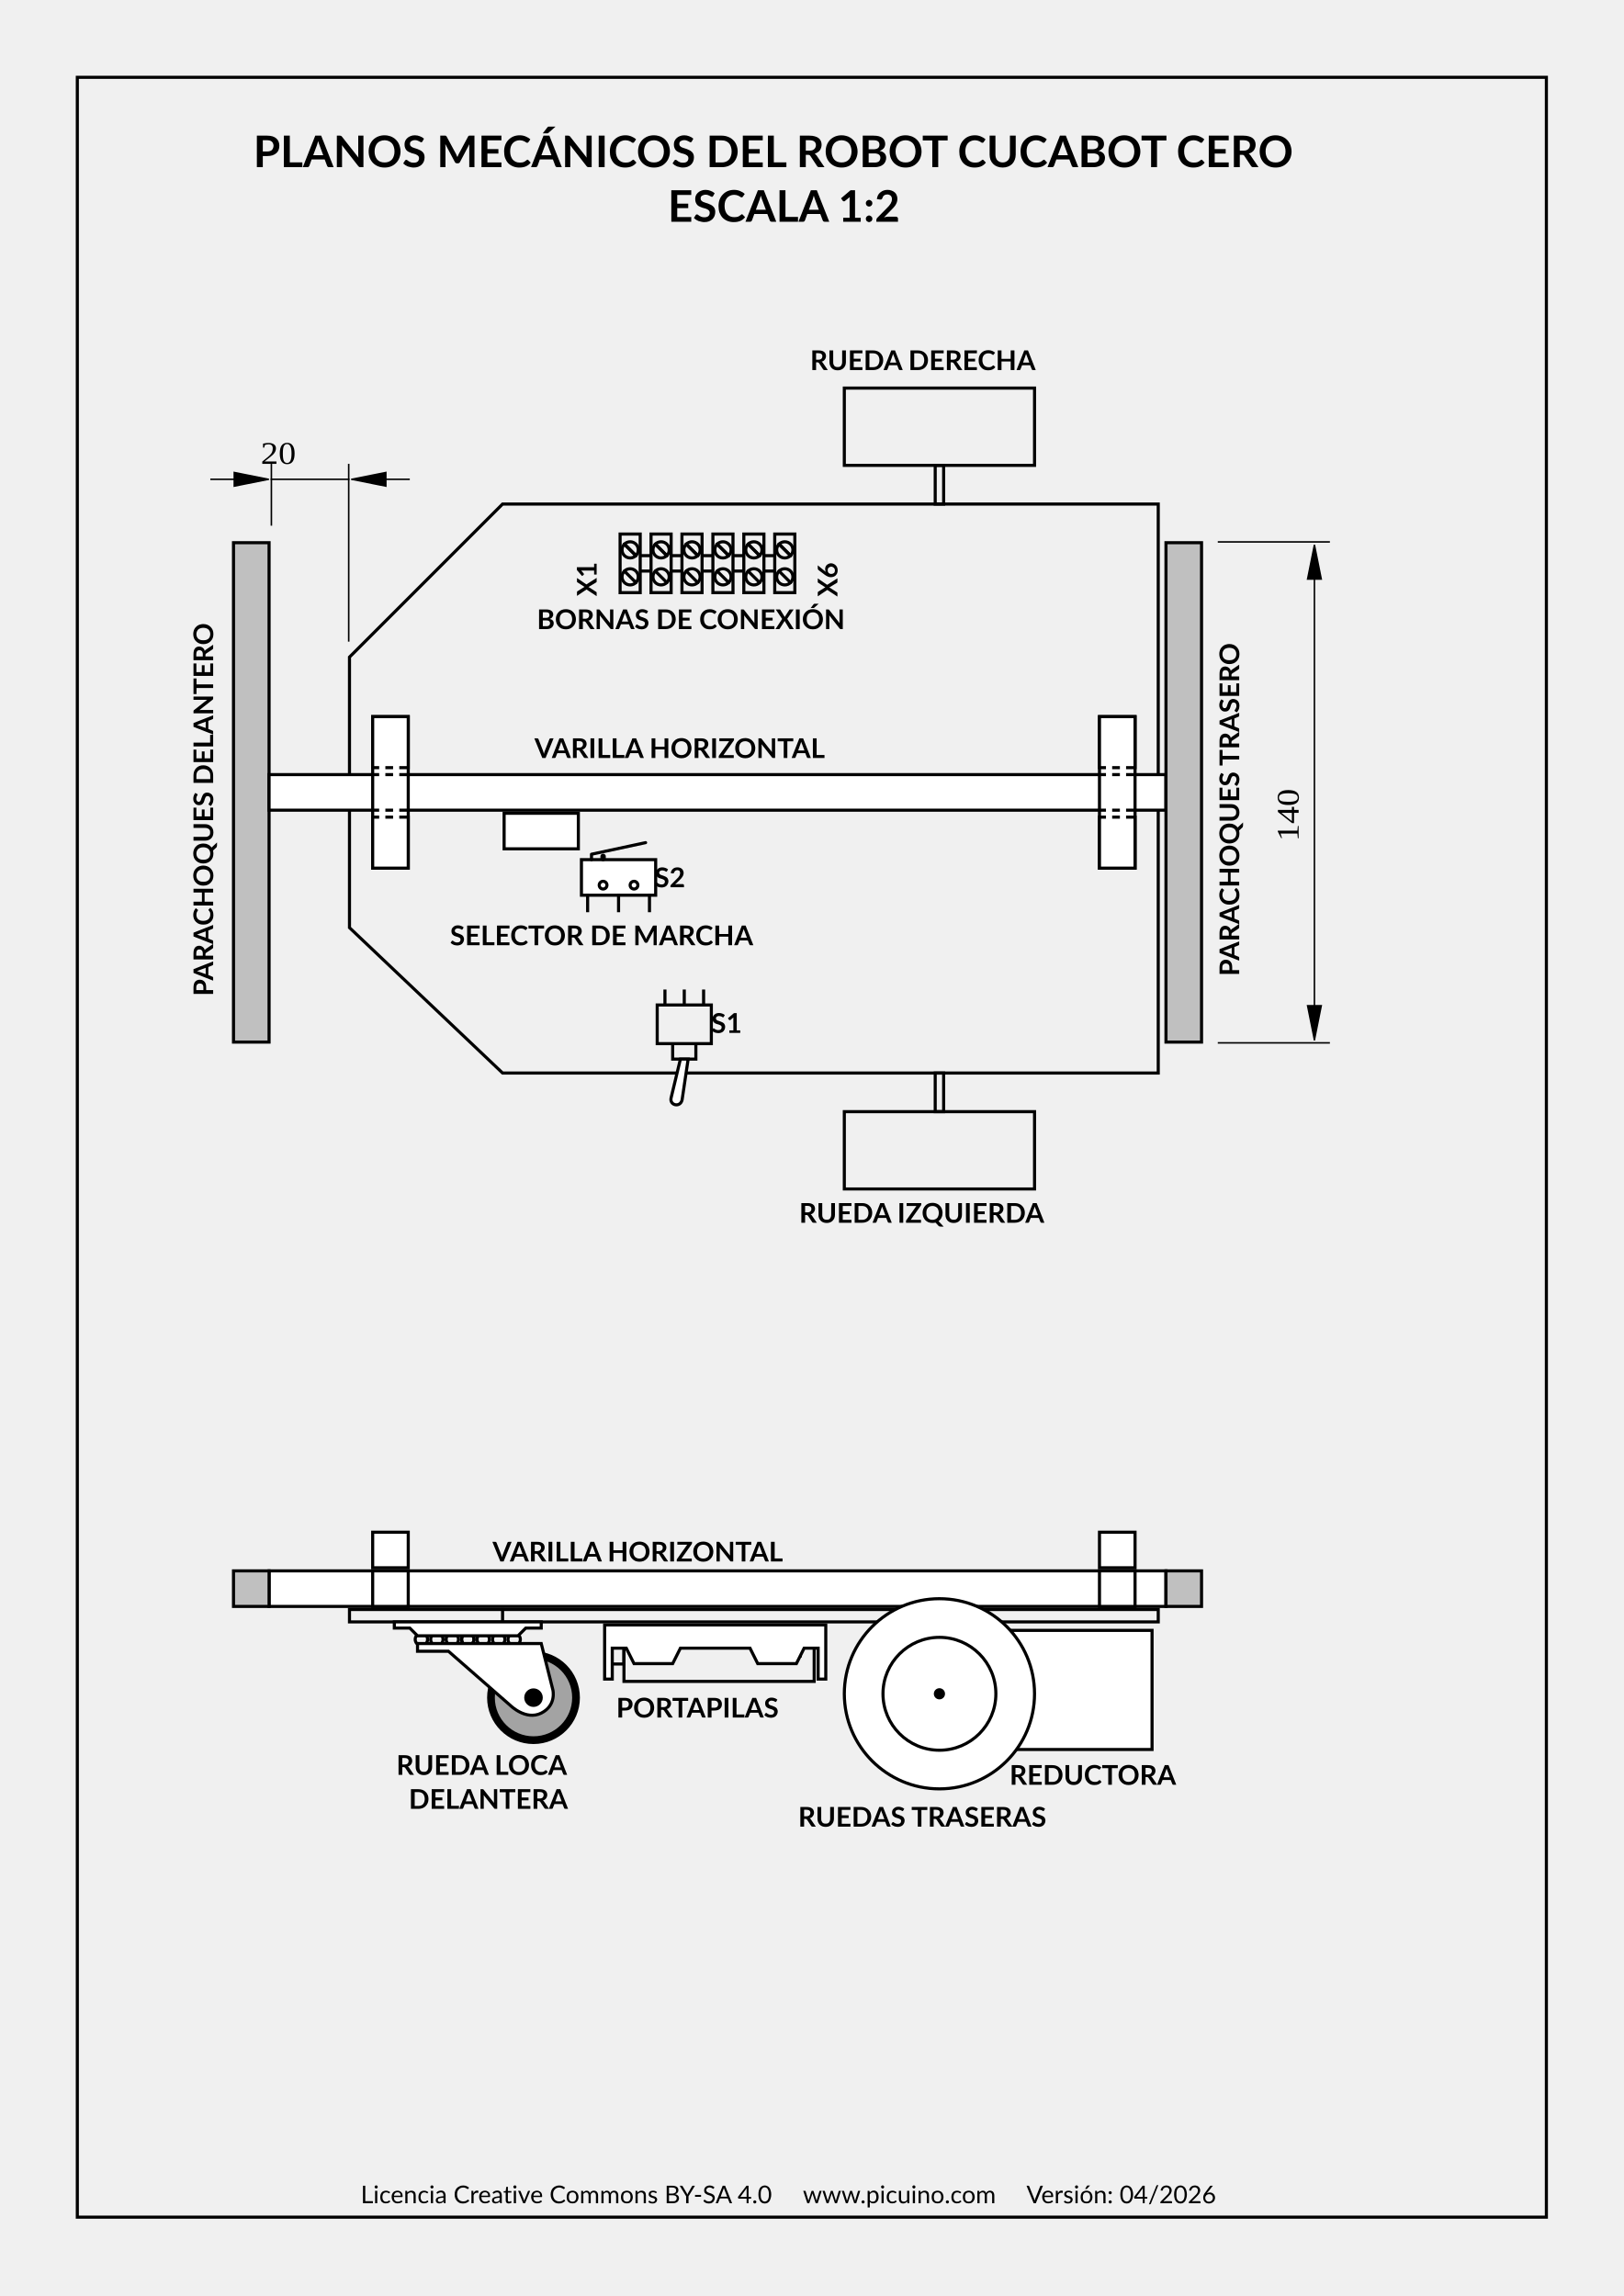
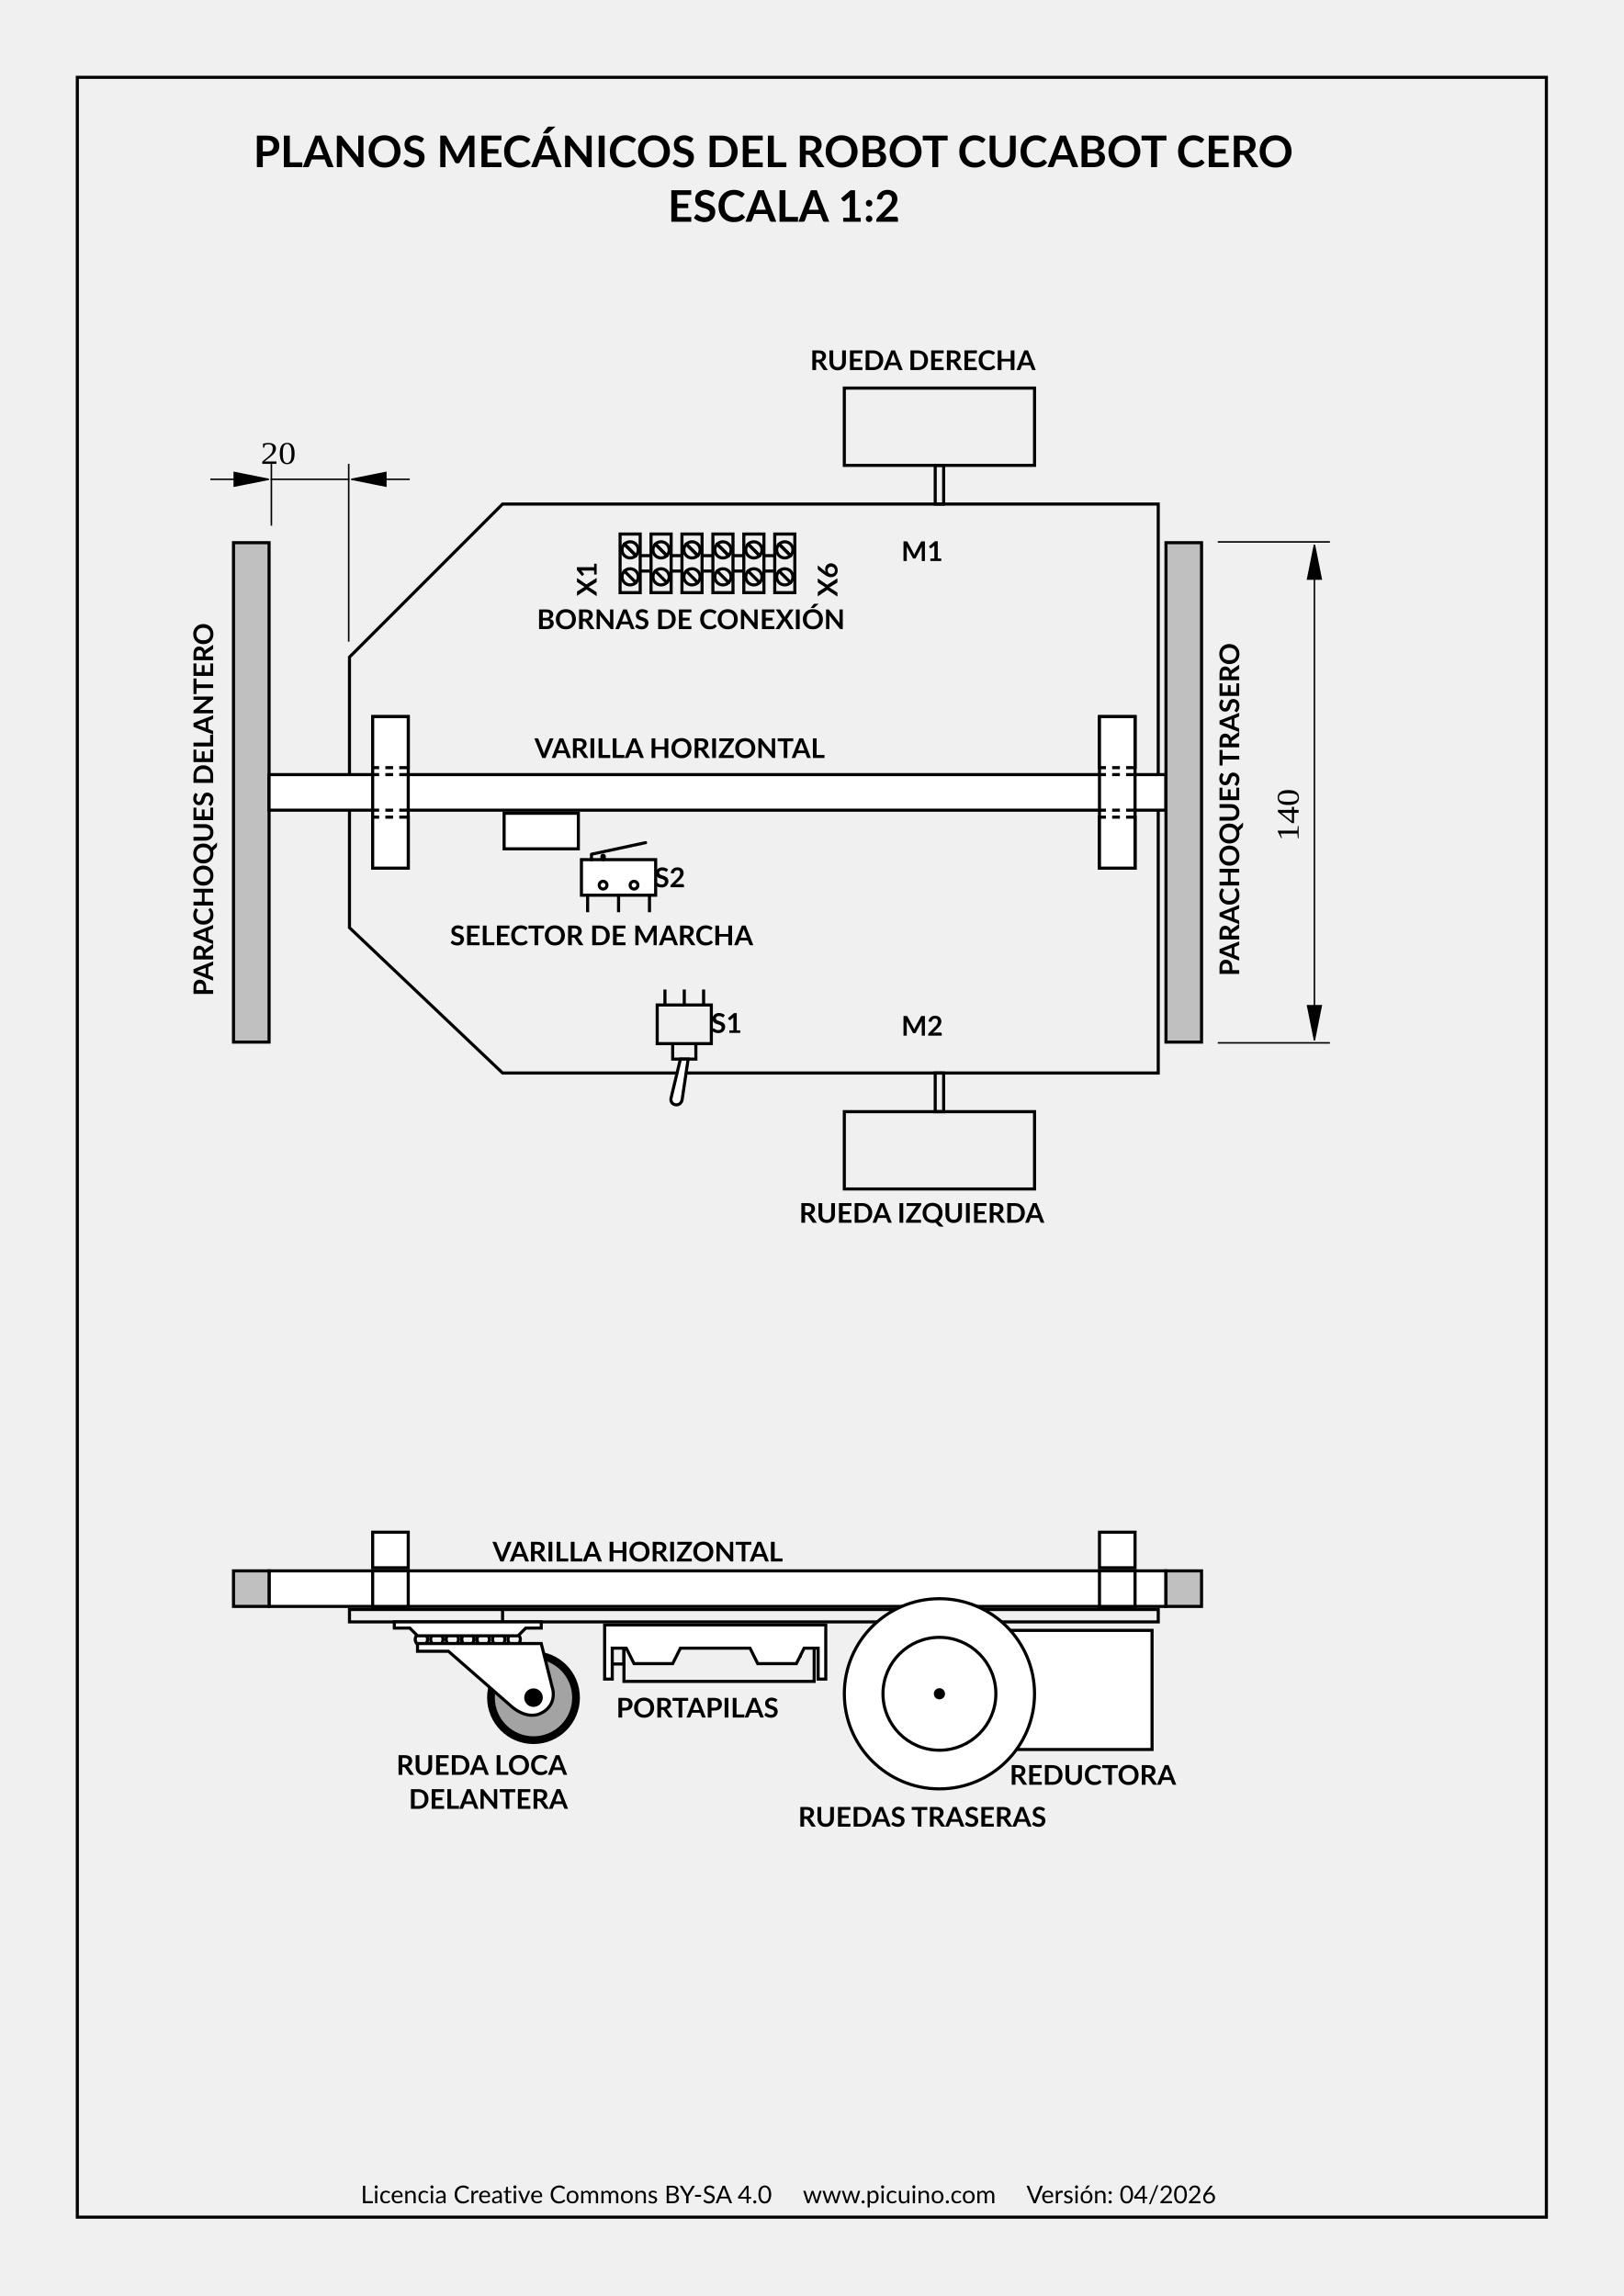
<svg xmlns="http://www.w3.org/2000/svg" width="210mm" height="297mm" viewBox="0 0 210 297" version="1.1" id="svg1">
  <defs id="defs1">
    <rect x="411.969" y="1073.386" width="162.52" height="22.677" id="rect10" />
    <marker style="overflow:visible" id="TriangleStart-4" refX="3.1" refY="0" orient="auto-start-reverse" markerWidth="5" markerHeight="2" viewBox="0 0 5.324 6.155" preserveAspectRatio="none" markerUnits="userSpaceOnUse">
      <path transform="scale(0.5)" style="fill:context-stroke;fill-rule:evenodd;stroke:context-stroke;stroke-width:1pt" d="M 5.77,0 -2.88,5 V -5 Z" id="path135-5" />
    </marker>
    <marker style="overflow:visible" id="TriangleStart" refX="3.1" refY="0" orient="auto-start-reverse" markerWidth="5" markerHeight="2" viewBox="0 0 5.324 6.155" preserveAspectRatio="none" markerUnits="userSpaceOnUse">
      <path transform="scale(0.5)" style="fill:context-stroke;fill-rule:evenodd;stroke:context-stroke;stroke-width:1pt" d="M 5.77,0 -2.88,5 V -5 Z" id="path135" />
    </marker>
    <marker style="overflow:visible" id="marker3331" refX="3" refY="0" orient="auto-start-reverse" markerWidth="5" markerHeight="2" viewBox="0 0 5.324 6.155" preserveAspectRatio="none" markerUnits="userSpaceOnUse">
      <path transform="scale(0.5)" style="fill:context-stroke;fill-rule:evenodd;stroke:context-stroke;stroke-width:1pt" d="M 5.77,0 -2.88,5 V -5 Z" id="path3329" />
    </marker>
  </defs>
  <g id="layer1">
    <g id="g2">
      <rect style="fill:none;stroke:#000000;stroke-width:0.4;stroke-linecap:round" id="rect7" width="104.6" height="1.6" x="45.2" y="208.199" />
      <path style="fill:none;stroke:#000000;stroke-width:0.4" d="m 65,208 v 1.999" id="path97" />
    </g>
    <rect style="stroke-width:0.401;fill:none;fill-opacity:1;stroke:#000000;stroke-linecap:butt;stroke-opacity:1" id="rect128" width="190" height="277.624" x="10" y="10" transform="matrix(1,0,0,0.9970336,0,0.02966399)" />
    <g id="g54" transform="matrix(1,0,0,0.9970336,15.0004,20.02966)" style="display:inline;stroke-width:1.001">
      <g id="g20" transform="translate(-8.000005)" style="stroke-width:1.001">
        <rect style="fill:none;stroke:#000000;stroke-width:0.401;stroke-linecap:round" id="rect8" width="2.6" height="7.6" x="73.2" y="49.2" />
        <circle style="fill:none;stroke:#000000;stroke-width:0.401;stroke-linecap:round" id="path14" cx="74.5" cy="51.25" r="1.05" />
        <circle style="fill:none;stroke:#000000;stroke-width:0.401;stroke-linecap:round" id="circle14" cx="74.5" cy="54.75" r="1.05" />
        <path style="fill:none;stroke:#000000;stroke-width:0.401;stroke-linecap:round" d="m 73.758,50.508 1.485,1.485" id="path15" />
        <path style="fill:none;stroke:#000000;stroke-width:0.401;stroke-linecap:round" d="m 73.758,50.508 1.485,1.485" id="path16" />
        <path style="fill:none;stroke:#000000;stroke-width:0.401;stroke-linecap:round" d="m 73.758,54.008 1.485,1.485" id="path17" />
        <path style="fill:none;stroke:#000000;stroke-width:0.401;stroke-linecap:butt" d="M 75.8,52 H 77.2" id="path18" />
        <path style="fill:none;stroke:#000000;stroke-width:0.401;stroke-linecap:butt" d="m 75.8,54 h 1.4" id="path19" />
      </g>
      <g id="g28" transform="translate(-4)" style="stroke-width:1.001">
        <rect style="fill:none;stroke:#000000;stroke-width:0.401;stroke-linecap:round" id="rect20" width="2.6" height="7.6" x="73.2" y="49.2" />
        <circle style="fill:none;stroke:#000000;stroke-width:0.401;stroke-linecap:round" id="circle23" cx="74.5" cy="51.25" r="1.05" />
        <circle style="fill:none;stroke:#000000;stroke-width:0.401;stroke-linecap:round" id="circle24" cx="74.5" cy="54.75" r="1.05" />
        <path style="fill:none;stroke:#000000;stroke-width:0.401;stroke-linecap:round" d="m 73.758,50.508 1.485,1.485" id="path24" />
        <path style="fill:none;stroke:#000000;stroke-width:0.401;stroke-linecap:round" d="m 73.758,50.508 1.485,1.485" id="path25" />
        <path style="fill:none;stroke:#000000;stroke-width:0.401;stroke-linecap:round" d="m 73.758,54.008 1.485,1.485" id="path26" />
        <path style="fill:none;stroke:#000000;stroke-width:0.401;stroke-linecap:butt" d="M 75.8,52 H 77.2" id="path27" />
        <path style="fill:none;stroke:#000000;stroke-width:0.401;stroke-linecap:butt" d="m 75.8,54 h 1.4" id="path28" />
      </g>
      <g id="g33" style="stroke-width:1.001">
        <rect style="fill:none;stroke:#000000;stroke-width:0.401;stroke-linecap:round" id="rect28" width="2.6" height="7.6" x="73.2" y="49.2" />
        <circle style="fill:none;stroke:#000000;stroke-width:0.401;stroke-linecap:round" id="circle28" cx="74.5" cy="51.25" r="1.05" />
        <circle style="fill:none;stroke:#000000;stroke-width:0.401;stroke-linecap:round" id="circle29" cx="74.5" cy="54.75" r="1.05" />
        <path style="fill:none;stroke:#000000;stroke-width:0.401;stroke-linecap:round" d="m 73.758,50.508 1.485,1.485" id="path29" />
        <path style="fill:none;stroke:#000000;stroke-width:0.401;stroke-linecap:round" d="m 73.758,50.508 1.485,1.485" id="path30" />
        <path style="fill:none;stroke:#000000;stroke-width:0.401;stroke-linecap:round" d="m 73.758,54.008 1.485,1.485" id="path31" />
        <path style="fill:none;stroke:#000000;stroke-width:0.401;stroke-linecap:butt" d="M 75.8,52 H 77.2" id="path32" />
        <path style="fill:none;stroke:#000000;stroke-width:0.401;stroke-linecap:butt" d="m 75.8,54 h 1.4" id="path33" />
      </g>
      <g id="g38" transform="translate(3.999994)" style="stroke-width:1.001">
        <rect style="fill:none;stroke:#000000;stroke-width:0.401;stroke-linecap:round" id="rect33" width="2.6" height="7.6" x="73.2" y="49.2" />
        <circle style="fill:none;stroke:#000000;stroke-width:0.401;stroke-linecap:round" id="circle33" cx="74.5" cy="51.25" r="1.05" />
        <circle style="fill:none;stroke:#000000;stroke-width:0.401;stroke-linecap:round" id="circle34" cx="74.5" cy="54.75" r="1.05" />
        <path style="fill:none;stroke:#000000;stroke-width:0.401;stroke-linecap:round" d="m 73.758,50.508 1.485,1.485" id="path34" />
        <path style="fill:none;stroke:#000000;stroke-width:0.401;stroke-linecap:round" d="m 73.758,50.508 1.485,1.485" id="path35" />
        <path style="fill:none;stroke:#000000;stroke-width:0.401;stroke-linecap:round" d="m 73.758,54.008 1.485,1.485" id="path36" />
        <path style="fill:none;stroke:#000000;stroke-width:0.401;stroke-linecap:butt" d="M 75.8,52 H 77.2" id="path37" />
        <path style="fill:none;stroke:#000000;stroke-width:0.401;stroke-linecap:butt" d="m 75.8,54 h 1.4" id="path38" />
      </g>
      <g id="g43" transform="translate(7.999992)" style="stroke-width:1.001">
        <rect style="fill:none;stroke:#000000;stroke-width:0.401;stroke-linecap:round" id="rect38" width="2.6" height="7.6" x="73.2" y="49.2" />
        <circle style="fill:none;stroke:#000000;stroke-width:0.401;stroke-linecap:round" id="circle38" cx="74.5" cy="51.25" r="1.05" />
        <circle style="fill:none;stroke:#000000;stroke-width:0.401;stroke-linecap:round" id="circle39" cx="74.5" cy="54.75" r="1.05" />
        <path style="fill:none;stroke:#000000;stroke-width:0.401;stroke-linecap:round" d="m 73.758,50.508 1.485,1.485" id="path39" />
        <path style="fill:none;stroke:#000000;stroke-width:0.401;stroke-linecap:round" d="m 73.758,50.508 1.485,1.485" id="path40" />
        <path style="fill:none;stroke:#000000;stroke-width:0.401;stroke-linecap:round" d="m 73.758,54.008 1.485,1.485" id="path41" />
        <path style="fill:none;stroke:#000000;stroke-width:0.401;stroke-linecap:butt" d="M 75.8,52 H 77.2" id="path42" />
        <path style="fill:none;stroke:#000000;stroke-width:0.401;stroke-linecap:butt" d="m 75.8,54 h 1.4" id="path43" />
      </g>
      <g id="g48" transform="translate(11.99999)" style="stroke-width:1.001">
        <rect style="fill:none;stroke:#000000;stroke-width:0.401;stroke-linecap:round" id="rect43" width="2.6" height="7.6" x="73.2" y="49.2" />
        <circle style="fill:none;stroke:#000000;stroke-width:0.401;stroke-linecap:round" id="circle43" cx="74.5" cy="51.25" r="1.05" />
        <circle style="fill:none;stroke:#000000;stroke-width:0.401;stroke-linecap:round" id="circle44" cx="74.5" cy="54.75" r="1.05" />
        <path style="fill:none;stroke:#000000;stroke-width:0.401;stroke-linecap:round" d="m 73.758,50.508 1.485,1.485" id="path44" />
        <path style="fill:none;stroke:#000000;stroke-width:0.401;stroke-linecap:round" d="m 73.758,50.508 1.485,1.485" id="path45" />
        <path style="fill:none;stroke:#000000;stroke-width:0.401;stroke-linecap:round" d="m 73.758,54.008 1.485,1.485" id="path46" />
      </g>
    </g>
    <text xml:space="preserve" style="font-weight:bold;font-size:3.523px;font-family:Lato;-inkscape-font-specification:'Lato Bold';text-align:center;writing-mode:lr-tb;direction:ltr;text-anchor:middle;fill:#000000;fill-opacity:1;stroke:none;stroke-width:0.4;stroke-linecap:butt" x="91.365" y="81.499" id="text124" transform="scale(1.001486,0.9985157)">
      <tspan id="tspan124" style="font-size:3.523px;fill:#000000;fill-opacity:1;stroke:none;stroke-width:0.4" x="91.365" y="81.499">BORNAS DE CONEXIÓN</tspan>
    </text>
    <text xml:space="preserve" style="font-weight:bold;font-size:3.523px;font-family:Lato;-inkscape-font-specification:'Lato Bold';text-align:center;writing-mode:lr-tb;direction:ltr;text-anchor:middle;fill:#000000;fill-opacity:1;stroke:none;stroke-width:0.4;stroke-linecap:butt" x="121.32" y="47.942" id="text125" transform="scale(1.001486,0.9985157)">
      <tspan id="tspan125" style="font-size:3.523px;fill:#000000;fill-opacity:1;stroke:none;stroke-width:0.4" x="121.32" y="47.942">RUEDA DERECHA</tspan>
    </text>
    <text xml:space="preserve" style="font-weight:bold;font-size:3.523px;font-family:Lato;-inkscape-font-specification:'Lato Bold';text-align:center;writing-mode:lr-tb;direction:ltr;text-anchor:middle;fill:#000000;fill-opacity:1;stroke:none;stroke-width:0.4;stroke-linecap:butt" x="121.169" y="158.405" id="text126" transform="scale(1.001486,0.9985157)">
      <tspan id="tspan126" style="font-size:3.523px;fill:#000000;fill-opacity:1;stroke:none;stroke-width:0.4" x="121.169" y="158.405">RUEDA IZQUIERDA</tspan>
    </text>
    <text xml:space="preserve" style="font-weight:bold;font-size:3.523px;font-family:Lato;-inkscape-font-specification:'Lato Bold';text-align:center;writing-mode:lr-tb;direction:ltr;text-anchor:middle;fill:#000000;fill-opacity:1;stroke:none;stroke-width:0.4;stroke-linecap:butt" x="65.205" y="229.931" id="text127" transform="scale(1.001486,0.9985157)">
      <tspan id="tspan127" style="font-size:3.523px;fill:#000000;fill-opacity:1;stroke:none;stroke-width:0.4" x="65.205" y="229.931">RUEDA LOCA</tspan>
      <tspan style="font-size:3.523px;fill:#000000;fill-opacity:1;stroke:none;stroke-width:0.4" x="65.205" y="234.334" id="tspan6">DELANTERA</tspan>
    </text>
    <text xml:space="preserve" style="font-weight:bold;font-size:3.523px;font-family:Lato;-inkscape-font-specification:'Lato Bold';text-align:center;writing-mode:lr-tb;direction:ltr;text-anchor:middle;fill:#000000;fill-opacity:1;stroke:none;stroke-width:0.4;stroke-linecap:butt" x="92.212" y="222.501" id="text127-5" transform="scale(1.001486,0.9985157)">
      <tspan style="font-size:3.523px;fill:#000000;fill-opacity:1;stroke:none;stroke-width:0.4" x="92.212" y="222.501" id="tspan6-7">PORTAPILAS</tspan>
    </text>
    <rect style="fill:#ffffff;fill-opacity:1;stroke:#000000;stroke-width:0.4;stroke-linecap:round" id="rect9" width="20" height="15.409" x="129" y="210.896" />
    <text xml:space="preserve" style="font-weight:bold;font-size:12.7px;font-family:Lato;-inkscape-font-specification:'Lato Bold';writing-mode:lr-tb;direction:ltr;fill:#000000;stroke-width:0;fill-opacity:1;stroke:none" x="25.026" y="20.242" id="text1">
      <tspan id="tspan1" style="stroke-width:0;fill:#000000;fill-opacity:1;stroke:none" x="25.026" y="20.242" />
    </text>
    <text xml:space="preserve" style="font-weight:bold;font-size:5.644px;font-family:Lato;-inkscape-font-specification:'Lato Bold';text-align:center;writing-mode:lr-tb;direction:ltr;text-anchor:middle;fill:#000000;fill-opacity:1;stroke:none;stroke-width:0" x="104.814" y="21.626" id="text2">
      <tspan id="tspan2" style="font-size:5.644px;stroke-width:0" x="104.814" y="21.626">PLANOS MECÁNICOS DEL ROBOT CUCABOT CERO</tspan>
      <tspan style="font-size:5.644px;stroke-width:0" x="104.814" y="28.682" id="tspan11">ESCALA 1:2</tspan>
    </text>
    <text xml:space="preserve" style="font-weight:normal;font-size:3.175px;font-family:Lato;-inkscape-font-specification:Lato;text-align:center;writing-mode:lr-tb;direction:ltr;text-anchor:middle;fill:#000000;fill-opacity:1;stroke:none;stroke-width:0.4;stroke-dasharray:none;stroke-opacity:1;font-style:normal;font-stretch:normal;font-variant:normal" x="104" y="285" id="text9">
      <tspan style="fill:#000000;fill-opacity:1;stroke:none;stroke-width:0.4;-inkscape-font-specification:Lato;font-family:Lato;font-weight:normal;font-style:normal;font-stretch:normal;font-variant:normal;font-size:3.175px" x="104" y="285" id="tspan10">Licencia Creative Commons BY-SA 4.0     www.picuino.com     Versión: 04/2026</tspan>
    </text>
    <text xml:space="preserve" transform="scale(0.2645833)" id="text10" style="font-weight:bold;font-size:21.333px;font-family:Lato;-inkscape-font-specification:'Lato Bold';writing-mode:lr-tb;direction:ltr;white-space:pre;shape-inside:url(#rect10);display:inline;fill:#000000;fill-opacity:1;stroke:none;stroke-width:1.512;stroke-dasharray:none;stroke-opacity:1" />
    <path id="rect1" style="fill:none;stroke:#000000;stroke-width:0.4;stroke-linecap:round" d="M 65,65.2 H 149.8 V 138.8 H 65 L 45.2,120 V 102 85 Z" />
    <g id="g4" transform="matrix(0.9920001,0,0,0.999894,-19.95878,20.004)" style="stroke-width:1.004">
      <rect style="fill:none;stroke:#000000;stroke-width:0.402;stroke-linecap:round" id="rect2" width="24.8" height="10" x="130.2" y="30.2" />
      <rect style="fill:none;stroke:#000000;stroke-width:0.402;stroke-linecap:round" id="rect4" width="1.1" height="5" x="142.05" y="40.2" />
    </g>
    <g id="g6" transform="matrix(0.9920006,0,0,-0.9998926,-19.95887,183.9959)" style="stroke-width:1.004">
      <rect style="fill:none;stroke:#000000;stroke-width:0.402;stroke-linecap:round" id="rect5" width="24.8" height="10" x="130.2" y="30.2" />
      <rect style="fill:none;stroke:#000000;stroke-width:0.402;stroke-linecap:round" id="rect6" width="1.1" height="5" x="142.05" y="40.2" />
    </g>
    <g id="g23" transform="translate(16.99998,28.60009)">
      <circle style="fill:#000000;fill-opacity:1;stroke:#000000;stroke-width:0.4;stroke-linecap:round" id="path13" cx="52" cy="191" r="5.8" />
      <g id="g18" transform="translate(9.5,-10.535)">
        <circle style="fill:none;fill-opacity:1;stroke:#000000;stroke-width:0.4;stroke-linecap:round;stroke-opacity:1" id="circle15" cx="34" cy="194" r="0.8" />
        <circle style="fill:none;fill-opacity:1;stroke:#000000;stroke-width:0.4;stroke-linecap:round;stroke-opacity:1" id="circle16" cx="32" cy="194" r="0.8" />
        <circle style="fill:none;fill-opacity:1;stroke:#000000;stroke-width:0.4;stroke-linecap:round;stroke-opacity:1" id="circle17" cx="30" cy="194" r="0.8" />
        <circle style="fill:none;fill-opacity:1;stroke:#000000;stroke-width:0.4;stroke-linecap:round;stroke-opacity:1" id="circle18" cx="28" cy="194" r="0.8" />
      </g>
      <g id="g22" transform="translate(15.5,-10.535)">
        <circle style="fill:none;fill-opacity:1;stroke:#000000;stroke-width:0.4;stroke-linecap:round;stroke-opacity:1" id="circle19" cx="34" cy="194" r="0.8" />
        <circle style="fill:none;fill-opacity:1;stroke:#000000;stroke-width:0.4;stroke-linecap:round;stroke-opacity:1" id="circle20" cx="32" cy="194" r="0.8" />
        <circle style="fill:none;fill-opacity:1;stroke:#000000;stroke-width:0.4;stroke-linecap:round;stroke-opacity:1" id="circle21" cx="30" cy="194" r="0.8" />
        <circle style="fill:none;fill-opacity:1;stroke:#000000;stroke-width:0.4;stroke-linecap:round;stroke-opacity:1" id="circle22" cx="28" cy="194" r="0.8" />
      </g>
      <path style="fill:#ffffff;fill-opacity:1;stroke:#000000;stroke-width:0.4;stroke-linecap:round" d="m 34,182 h 2 l 1,1 h 13 l 1,-1 h 2 v -0.801 H 34 Z" id="path10" />
      <circle style="fill:#a3a3a3;fill-opacity:1;stroke:none;stroke-width:0.4;stroke-linecap:round" id="circle13" cx="52" cy="191" r="5" />
      <path style="fill:#ffffff;fill-opacity:1;stroke:#000000;stroke-width:0.4;stroke-linecap:round" d="m 37,184 v 1 h 4 l 8,7 c 0,0 2,2 4,1 2,-1 1.506,-3 1.506,-3 l -1.506,-6 z" id="path11" />
      <ellipse style="fill:#000000;fill-opacity:1;stroke:#000000;stroke-width:0.4;stroke-linecap:round" id="path12" cx="52" cy="191" rx="1" ry="1" />
    </g>
    <text xml:space="preserve" style="font-weight:bold;font-size:3.523px;font-family:Lato;-inkscape-font-specification:'Lato Bold';text-align:center;writing-mode:lr-tb;direction:ltr;text-anchor:middle;fill:#000000;fill-opacity:1;stroke:none;stroke-width:0.4;stroke-linecap:butt" x="121.242" y="236.638" id="text4" transform="scale(1.001486,0.9985157)">
      <tspan id="tspan4" style="font-size:3.523px;fill:#000000;fill-opacity:1;stroke:none;stroke-width:0.4" x="121.242" y="236.638">RUEDAS TRASERAS</tspan>
    </text>
    <g id="g6309" transform="matrix(1,0,0,-1,68.00066,242.1986)">
      <g id="g5523" transform="translate(2.7,9.7)">
        <rect style="fill:none;stroke:#000000;stroke-width:0.4;stroke-dasharray:none;stroke-opacity:1" id="rect5513" width="24.6" height="6.6" x="10" y="15" />
        <rect style="fill:none;stroke:#000000;stroke-width:0.4;stroke-dasharray:none;stroke-opacity:1" id="rect5515" width="1.6" height="2.1" x="-10" y="17.25" transform="scale(-1,1)" />
        <path style="fill:none;stroke:#000000;stroke-width:0.4;stroke-dasharray:none;stroke-opacity:1" d="m 13,17.3 v 2" id="path5517" />
        <path style="fill:none;stroke:#000000;stroke-width:0.4;stroke-dasharray:none;stroke-opacity:1" d="m 12,18.3 h 2" id="path5519" />
        <path style="fill:none;stroke:#000000;stroke-width:0.4;stroke-dasharray:none;stroke-opacity:1" d="M 33,18.3 H 31" id="path5521" />
      </g>
      <path style="fill:#ffffff;fill-opacity:1;stroke:#000000;stroke-width:0.4;stroke-dasharray:none;stroke-opacity:1" d="m 10.2,32 v -7 h 0.986 v 4 H 13 l 1,-2 h 5 l 1,2 h 9 l 1,-2 h 5 l 1,2 h 1.814 V 25 H 38.8 v 7 z" id="path5507" />
    </g>
    <text xml:space="preserve" style="font-weight:bold;font-size:3.523px;font-family:Lato;-inkscape-font-specification:'Lato Bold';text-align:center;writing-mode:lr-tb;direction:ltr;text-anchor:middle;fill:#000000;fill-opacity:1;stroke:none;stroke-width:0.4;stroke-linecap:butt" x="143.269" y="231.215" id="text5" transform="scale(1.001486,0.9985157)">
      <tspan id="tspan5" style="font-size:3.523px;fill:#000000;fill-opacity:1;stroke:none;stroke-width:0.4" x="143.269" y="231.215">REDUCTORA</tspan>
    </text>
    <text xml:space="preserve" style="font-weight:bold;font-size:3.523px;font-family:Lato;-inkscape-font-specification:'Lato Bold';text-align:center;writing-mode:lr-tb;direction:ltr;text-anchor:middle;fill:#000000;fill-opacity:1;stroke:none;stroke-width:0.4;stroke-linecap:butt" x="-72.709" y="108.47" id="text7" transform="matrix(0,-1.001486,0.9985157,0,0,0)">
      <tspan id="tspan7" style="font-size:3.523px;fill:#000000;fill-opacity:1;stroke:none;stroke-width:0.4" x="-72.709" y="108.47">X6</tspan>
    </text>
    <text xml:space="preserve" style="font-weight:bold;font-size:3.523px;font-family:Lato;-inkscape-font-specification:'Lato Bold';text-align:center;writing-mode:lr-tb;direction:ltr;text-anchor:middle;fill:#000000;fill-opacity:1;stroke:none;stroke-width:0.4;stroke-linecap:butt" x="-72.657" y="77.281" id="text8" transform="matrix(0,-1.001486,0.9985157,0,0,0)">
      <tspan style="font-size:3.523px;fill:#000000;fill-opacity:1;stroke:none;stroke-width:0.4" x="-72.657" y="77.281" id="tspan9">X1</tspan>
    </text>
    <g id="g1">
      <path style="fill:none;stroke:#000000;stroke-width:0.4" d="M 85,130 H 92 v 5 h -7 z" id="path2" />
      <path style="fill:none;stroke:#000000;stroke-width:0.4" d="m 87,135 v 2 h 3 V 135" id="path3" />
      <path style="fill:#ffffff;fill-opacity:1;stroke:#000000;stroke-width:0.4" d="m 88,137 c 0,0 0,0 -1.2,5 -0.249,1 1.2,1.316 1.419,0.265 0.781,-5.265 0.781,-5.265 0.781,-5.265 z" id="path4" />
      <path style="fill:#ffffff;fill-opacity:1;stroke:#000000;stroke-width:0.4" d="m 86,130 2e-6,-2" id="path5" />
      <path style="fill:#ffffff;fill-opacity:1;stroke:#000000;stroke-width:0.4" d="m 91,130 v -2" id="path6" />
      <path style="fill:#ffffff;fill-opacity:1;stroke:#000000;stroke-width:0.4" d="m 88.5,130 v -2" id="path20" />
    </g>
    <text xml:space="preserve" style="font-weight:bold;font-size:3.523px;font-family:Lato;-inkscape-font-specification:'Lato Bold';text-align:center;writing-mode:lr-tb;direction:ltr;text-anchor:middle;fill:#000000;fill-opacity:1;stroke:none;stroke-width:0.4;stroke-linecap:butt" x="95.965" y="133.809" id="text20" transform="scale(1.001486,0.9985157)">
      <tspan id="tspan20" style="font-size:3.523px;fill:#000000;fill-opacity:1;stroke:none;stroke-width:0.4" x="95.965" y="133.809">S1</tspan>
    </text>
    <g id="g56">
      <rect style="fill:#ffffff;stroke:#000000;stroke-width:0.4" id="rect19" width="116" height="4.6" x="34.8" y="203.2" />
      <rect style="fill:#ffffff;stroke:#000000;stroke-width:0.4" id="rect17" width="4.6" height="4.6" x="48.2" y="203.2" />
      <rect style="fill:#ffffff;stroke:#000000;stroke-width:0.4" id="rect18" width="4.6" height="4.6" x="48.2" y="198.2" />
      <rect style="fill:#c0c0c0;stroke:#000000;stroke-width:0.4;fill-opacity:1" id="rect21" width="4.6" height="4.6" x="30.2" y="203.2" />
      <rect style="fill:#c0c0c0;stroke:#000000;stroke-width:0.4;fill-opacity:1" id="rect22" width="4.6" height="4.6" x="150.8" y="203.2" />
      <rect style="fill:#ffffff;stroke:#000000;stroke-width:0.4" id="rect23" width="4.6" height="4.6" x="142.2" y="203.2" />
      <rect style="fill:#ffffff;stroke:#000000;stroke-width:0.4" id="rect24" width="4.6" height="4.6" x="142.2" y="198.2" />
    </g>
    <g id="g55">
      <rect style="fill:#c0c0c0;stroke:#000000;stroke-width:0.4;fill-opacity:1" id="rect3" width="4.6" height="64.6" x="30.2" y="70.2" />
      <rect style="fill:#ffffff;stroke:#000000;stroke-width:0.4" id="rect11" width="116" height="4.6" x="34.8" y="100.2" />
      <rect style="fill:#c0c0c0;stroke:#000000;stroke-width:0.4;fill-opacity:1" id="rect12" width="4.6" height="64.6" x="150.8" y="70.2" />
      <rect style="fill:#ffffff;stroke:#000000;stroke-width:0.4" id="rect13" width="4.6" height="6.6" x="48.2" y="92.7" />
      <rect style="fill:#ffffff;stroke:#000000;stroke-width:0.4" id="rect14" width="4.6" height="6.6" x="48.2" y="105.7" />
      <rect style="fill:#ffffff;stroke:#000000;stroke-width:0.4" id="rect25" width="4.6" height="19.6" x="48.2" y="92.7" />
      <path style="fill:#ffffff;stroke:#000000;stroke-width:0.4;stroke-dasharray:1,0.8;stroke-dashoffset:0.16" d="m 48.2,99.3 h 4.6" id="path47" />
      <path style="fill:#ffffff;stroke:#000000;stroke-width:0.4;stroke-dasharray:1,0.8;stroke-dashoffset:0.16" d="m 48.2,105.7 h 4.6" id="path48" />
      <path style="fill:#ffffff;stroke:#000000;stroke-width:0.4;stroke-dasharray:1, 0.8;stroke-dashoffset:0.16" d="m 48.2,100.2 h 4.6" id="path49" />
      <path style="fill:#ffffff;stroke:#000000;stroke-width:0.4;stroke-dasharray:1, 0.8;stroke-dashoffset:0.16" d="m 48.2,104.8 h 4.6" id="path50" />
      <rect style="fill:#ffffff;stroke:#000000;stroke-width:0.4" id="rect50" width="4.6" height="6.6" x="142.2" y="92.7" />
      <rect style="fill:#ffffff;stroke:#000000;stroke-width:0.4" id="rect51" width="4.6" height="6.6" x="142.2" y="105.7" />
      <rect style="fill:#ffffff;stroke:#000000;stroke-width:0.4" id="rect52" width="4.6" height="19.6" x="142.2" y="92.7" />
      <path style="fill:#ffffff;stroke:#000000;stroke-width:0.4;stroke-dasharray:1, 0.8;stroke-dashoffset:0.16" d="m 142.2,99.3 h 4.6" id="path52" />
      <path style="fill:#ffffff;stroke:#000000;stroke-width:0.4;stroke-dasharray:1, 0.8;stroke-dashoffset:0.16" d="m 142.2,105.7 h 4.6" id="path53" />
      <path style="fill:#ffffff;stroke:#000000;stroke-width:0.4;stroke-dasharray:1, 0.8;stroke-dashoffset:0.16" d="m 142.2,100.2 h 4.6" id="path54" />
      <path style="fill:#ffffff;stroke:#000000;stroke-width:0.4;stroke-dasharray:1, 0.8;stroke-dashoffset:0.16" d="m 142.2,104.8 h 4.6" id="path55" />
    </g>
    <g id="g9" transform="translate(-21.00002,24.60009)">
      <circle style="fill:#ffffff;fill-opacity:1;stroke:#000000;stroke-width:0.4;stroke-linecap:round" id="path7" cx="142.5" cy="194.5" r="12.3" />
      <circle style="fill:#000000;fill-opacity:1;stroke:#000000;stroke-width:0.4;stroke-linecap:round" id="path8" cx="142.5" cy="194.5" r="0.523" />
      <circle style="fill:none;stroke:#000000;stroke-width:0.4;stroke-linecap:round" id="path9" cx="142.5" cy="194.5" r="7.3" />
    </g>
    <text xml:space="preserve" style="font-weight:bold;font-size:3.523px;font-family:Lato;-inkscape-font-specification:'Lato Bold';text-align:center;writing-mode:lr-tb;direction:ltr;text-anchor:middle;fill:#000000;fill-opacity:1;stroke:none;stroke-width:0.4;stroke-linecap:butt" x="89.915" y="98.196" id="text56" transform="scale(1.001486,0.9985157)">
      <tspan id="tspan56" style="font-size:3.523px;fill:#000000;fill-opacity:1;stroke:none;stroke-width:0.4" x="89.915" y="98.196">VARILLA HORIZONTAL</tspan>
    </text>
    <text xml:space="preserve" style="font-weight:bold;font-size:3.523px;font-family:Lato;-inkscape-font-specification:'Lato Bold';text-align:center;writing-mode:lr-tb;direction:ltr;text-anchor:middle;fill:#000000;fill-opacity:1;stroke:none;stroke-width:0.4;stroke-linecap:butt" x="-102.423" y="27.612" id="text57" transform="matrix(0,-1.001486,0.9985157,0,0,0)">
      <tspan id="tspan57" style="font-size:3.523px;fill:#000000;fill-opacity:1;stroke:none;stroke-width:0.4" x="-102.423" y="27.612">PARACHOQUES DELANTERO</tspan>
    </text>
    <text xml:space="preserve" style="font-weight:bold;font-size:3.523px;font-family:Lato;-inkscape-font-specification:'Lato Bold';text-align:center;writing-mode:lr-tb;direction:ltr;text-anchor:middle;fill:#000000;fill-opacity:1;stroke:none;stroke-width:0.4;stroke-linecap:butt" x="-102.423" y="160.509" id="text58" transform="matrix(0,-1.001486,0.9985157,0,0,0)">
      <tspan id="tspan58" style="font-size:3.523px;fill:#000000;fill-opacity:1;stroke:none;stroke-width:0.4" x="-102.423" y="160.509">PARACHOQUES TRASERO</tspan>
    </text>
    <text xml:space="preserve" style="font-weight:bold;font-size:3.523px;font-family:Lato;-inkscape-font-specification:'Lato Bold';text-align:center;writing-mode:lr-tb;direction:ltr;text-anchor:middle;fill:#000000;fill-opacity:1;stroke:none;stroke-width:0.4;stroke-linecap:butt" x="84.497" y="202.287" id="text59" transform="scale(1.001486,0.9985157)">
      <tspan id="tspan59" style="font-size:3.523px;fill:#000000;fill-opacity:1;stroke:none;stroke-width:0.4" x="84.497" y="202.287">VARILLA HORIZONTAL</tspan>
    </text>
    <rect style="fill:#ffffff;fill-opacity:1;stroke:#000000;stroke-width:0.4;stroke-dasharray:none;stroke-dashoffset:0.16" id="rect59" width="9.6" height="4.6" x="65.2" y="105.2" />
    <g id="g68">
      <path style="fill:none;stroke:#000000;stroke-width:0.197;stroke-dasharray:none;stroke-opacity:1;marker-start:url(#TriangleStart-4)" d="M 45.423,62 H 53" id="path91" />
      <text xml:space="preserve" style="font-size:4.316px;text-align:center;text-anchor:middle;fill:#000000;fill-opacity:1;stroke:none;stroke-width:0.2;stroke-dasharray:none;stroke-opacity:1" x="37.827" y="63.447" id="text91" transform="scale(1.057454,0.9456676)">
        <tspan style="text-align:center;text-anchor:middle;fill:#000000;fill-opacity:1;stroke:none;stroke-width:0.2" x="37.827" y="63.447" id="tspan91">20</tspan>
      </text>
      <path style="fill:none;stroke:#000000;stroke-width:0.2;stroke-dasharray:none;stroke-opacity:1" d="m 45.1,60 v 23" id="path92" />
      <path style="fill:none;stroke:#000000;stroke-width:0.2;stroke-dasharray:none;stroke-opacity:1" d="m 35.1,60 v 8" id="path93" />
      <path style="fill:none;stroke:#000000;stroke-width:0.197;stroke-dasharray:none;stroke-opacity:1;marker-start:url(#TriangleStart-4)" d="M 34.777,62 H 27.2" id="path67" />
      <path style="fill:none;stroke:#000000;stroke-width:0.197;stroke-dasharray:none;stroke-opacity:1" d="M 45.2,62 H 35" id="path68" />
    </g>
    <g id="g69">
      <rect style="fill:#ffffff;fill-opacity:1;stroke:#000000;stroke-width:0.4;stroke-dasharray:none;stroke-dashoffset:0.605" id="rect60" width="9.6" height="4.6" x="75.2" y="111.2" />
      <path style="fill:#ffffff;fill-opacity:1;stroke:#000000;stroke-width:0.4;stroke-linecap:butt;stroke-dasharray:none;stroke-dashoffset:0.605" d="M 76,115.6 V 118" id="path61" />
      <path style="fill:#ffffff;fill-opacity:1;stroke:#000000;stroke-width:0.4;stroke-linecap:butt;stroke-dasharray:none;stroke-dashoffset:0.605" d="M 80,115.6 V 118" id="path62" />
      <path style="fill:#ffffff;fill-opacity:1;stroke:#000000;stroke-width:0.4;stroke-linecap:butt;stroke-dasharray:none;stroke-dashoffset:0.605" d="M 84,115.6 V 118" id="path63" />
      <ellipse style="fill:#ffffff;fill-opacity:1;stroke:#000000;stroke-width:0.4;stroke-linecap:butt;stroke-dasharray:none;stroke-dashoffset:0.605" id="path64" cx="78" cy="114.5" rx="0.5" ry="0.5" />
      <path style="fill:none;fill-opacity:1;stroke:#000000;stroke-width:0.4;stroke-linecap:round;stroke-linejoin:round;stroke-dasharray:none;stroke-dashoffset:0.605" d="m 76.5,111.2 v -0.7 l 7,-1.5" id="path65" />
      <path style="fill:none;fill-opacity:1;stroke:#000000;stroke-width:0.7;stroke-linecap:round;stroke-linejoin:round;stroke-dasharray:none;stroke-dashoffset:0.605" d="m 78,111.046 v -0.266" id="path66" />
      <ellipse style="fill:#ffffff;fill-opacity:1;stroke:#000000;stroke-width:0.4;stroke-linecap:butt;stroke-dasharray:none;stroke-dashoffset:0.605" id="ellipse66" cx="82" cy="114.5" rx="0.5" ry="0.5" />
    </g>
    <text xml:space="preserve" style="font-weight:bold;font-size:3.523px;font-family:Lato;-inkscape-font-specification:'Lato Bold';text-align:center;writing-mode:lr-tb;direction:ltr;text-anchor:middle;fill:#000000;fill-opacity:1;stroke:none;stroke-width:0.4;stroke-linecap:butt" x="88.638" y="114.942" id="text3" transform="scale(1.001486,0.9985157)">
      <tspan id="tspan3" style="font-size:3.523px;fill:#000000;fill-opacity:1;stroke:none;stroke-width:0.4" x="88.638" y="114.942">S2</tspan>
    </text>
    <path style="fill:none;stroke:#000000;stroke-width:0.199;stroke-dasharray:none;stroke-opacity:1" d="m 157.5,70.1 h 14.5" id="path57" />
    <path style="fill:none;stroke:#000000;stroke-width:0.195;stroke-dasharray:none;stroke-opacity:1;marker-start:url(#TriangleStart);marker-end:url(#marker3331)" d="M 170,134.578 V 70.518" id="path58" />
    <path style="fill:none;stroke:#000000;stroke-width:0.199;stroke-dasharray:none;stroke-opacity:1" d="M 157.5,134.9 H 172" id="path59" />
    <text xml:space="preserve" style="font-size:4.303px;text-align:center;text-anchor:middle;fill:#000000;fill-opacity:1;stroke:none;stroke-width:0.199;stroke-dasharray:none;stroke-opacity:1" x="-97.316" y="177.064" id="text59-4" transform="matrix(0,-1.054211,0.9485769,0,0,0)">
      <tspan id="tspan59-2" style="text-align:center;text-anchor:middle;fill:#000000;fill-opacity:1;stroke:none;stroke-width:0.199" x="-97.316" y="177.064">140</tspan>
    </text>
    <text xml:space="preserve" style="font-weight:bold;font-size:3.523px;font-family:Lato;-inkscape-font-specification:'Lato Bold';text-align:center;writing-mode:lr-tb;direction:ltr;text-anchor:middle;fill:#000000;fill-opacity:1;stroke:none;stroke-width:0.4;stroke-linecap:butt" x="79.831" y="122.453" id="text11" transform="scale(1.001486,0.9985157)">
      <tspan id="tspan8" style="font-size:3.523px;fill:#000000;fill-opacity:1;stroke:none;stroke-width:0.4" x="79.831" y="122.453">SELECTOR DE MARCHA</tspan>
    </text>
+     <text xml:space="preserve" style="font-weight:bold;font-size:3.523px;font-family:Lato;-inkscape-font-specification:'Lato Bold';text-align:center;writing-mode:lr-tb;direction:ltr;text-anchor:middle;fill:#000000;fill-opacity:1;stroke:none;stroke-width:0.4;stroke-linecap:butt" x="121.226" y="134.17" id="text12" transform="scale(1.001486,0.9985157)">
+       <tspan id="tspan12" style="font-size:3.523px;fill:#000000;fill-opacity:1;stroke:none;stroke-width:0.4" x="121.226" y="134.17">M2</tspan>
+     </text>
+     <text xml:space="preserve" style="font-weight:bold;font-size:3.523px;font-family:Lato;-inkscape-font-specification:'Lato Bold';text-align:center;writing-mode:lr-tb;direction:ltr;text-anchor:middle;fill:#000000;fill-opacity:1;stroke:none;stroke-width:0.4;stroke-linecap:butt" x="121.226" y="72.679" id="text13" transform="scale(1.001486,0.9985157)">
+       <tspan id="tspan13" style="font-size:3.523px;fill:#000000;fill-opacity:1;stroke:none;stroke-width:0.4" x="121.226" y="72.679">M1</tspan>
+     </text>
  </g>
</svg>
